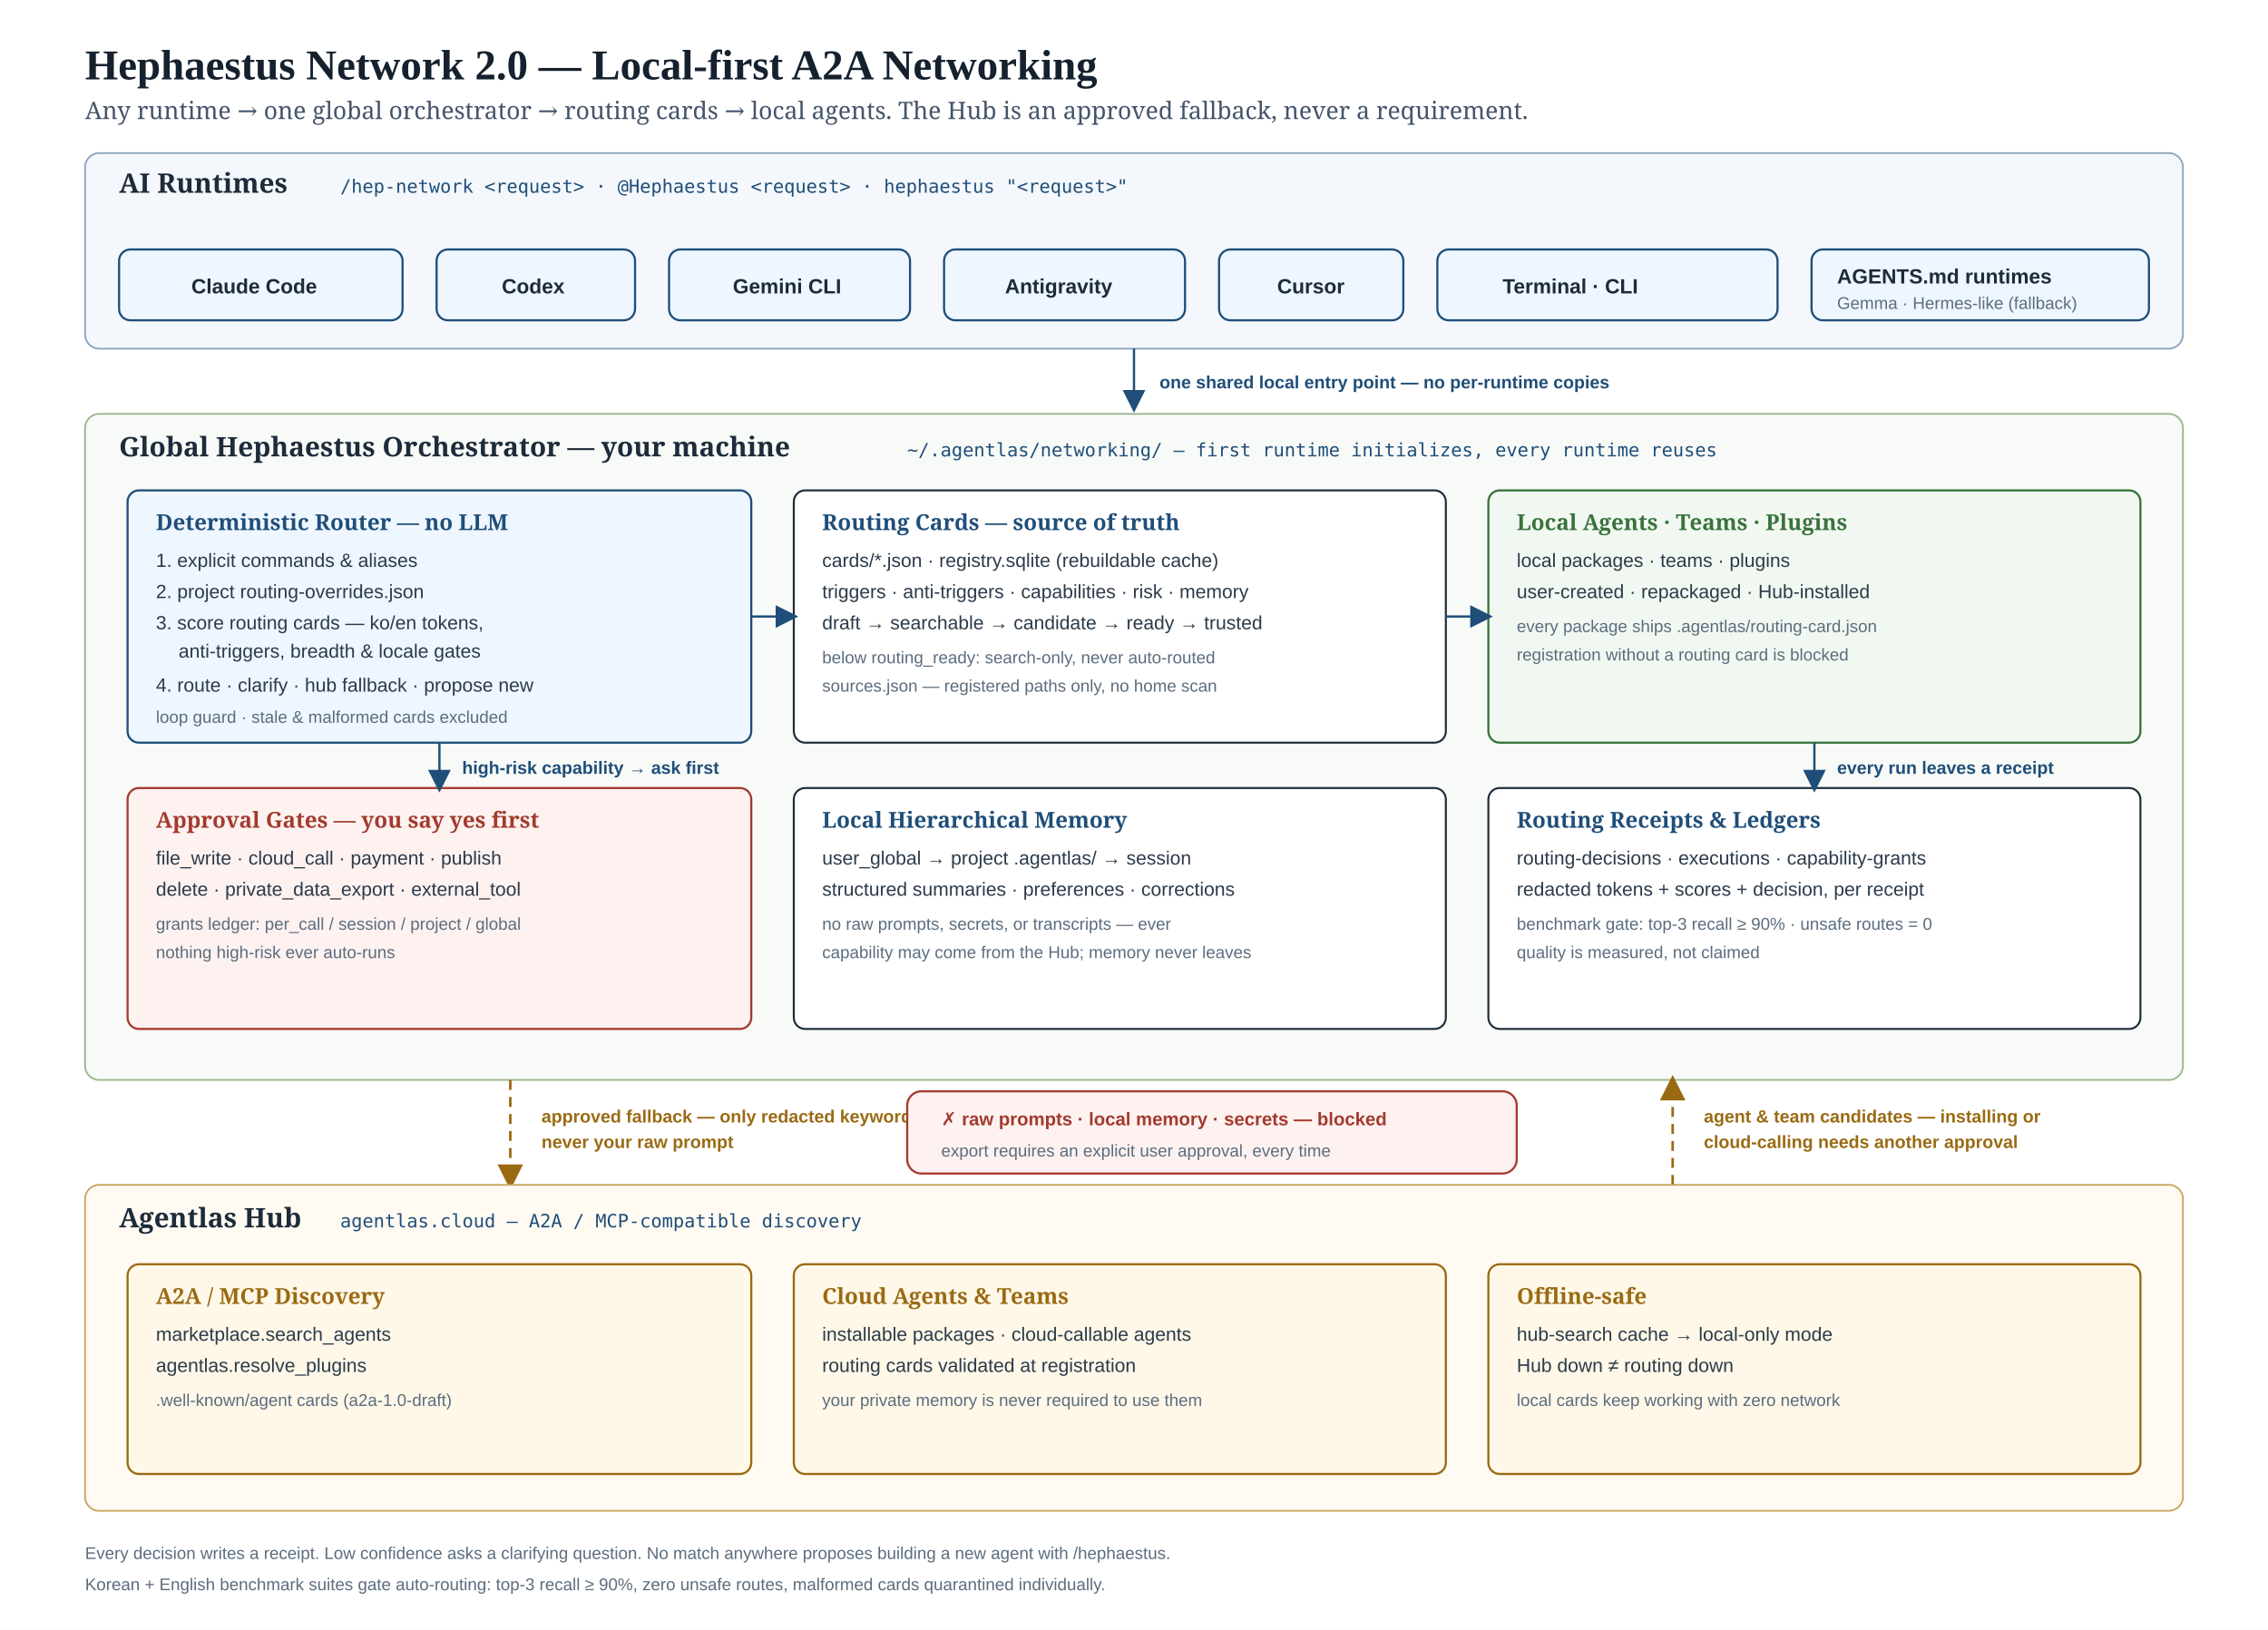
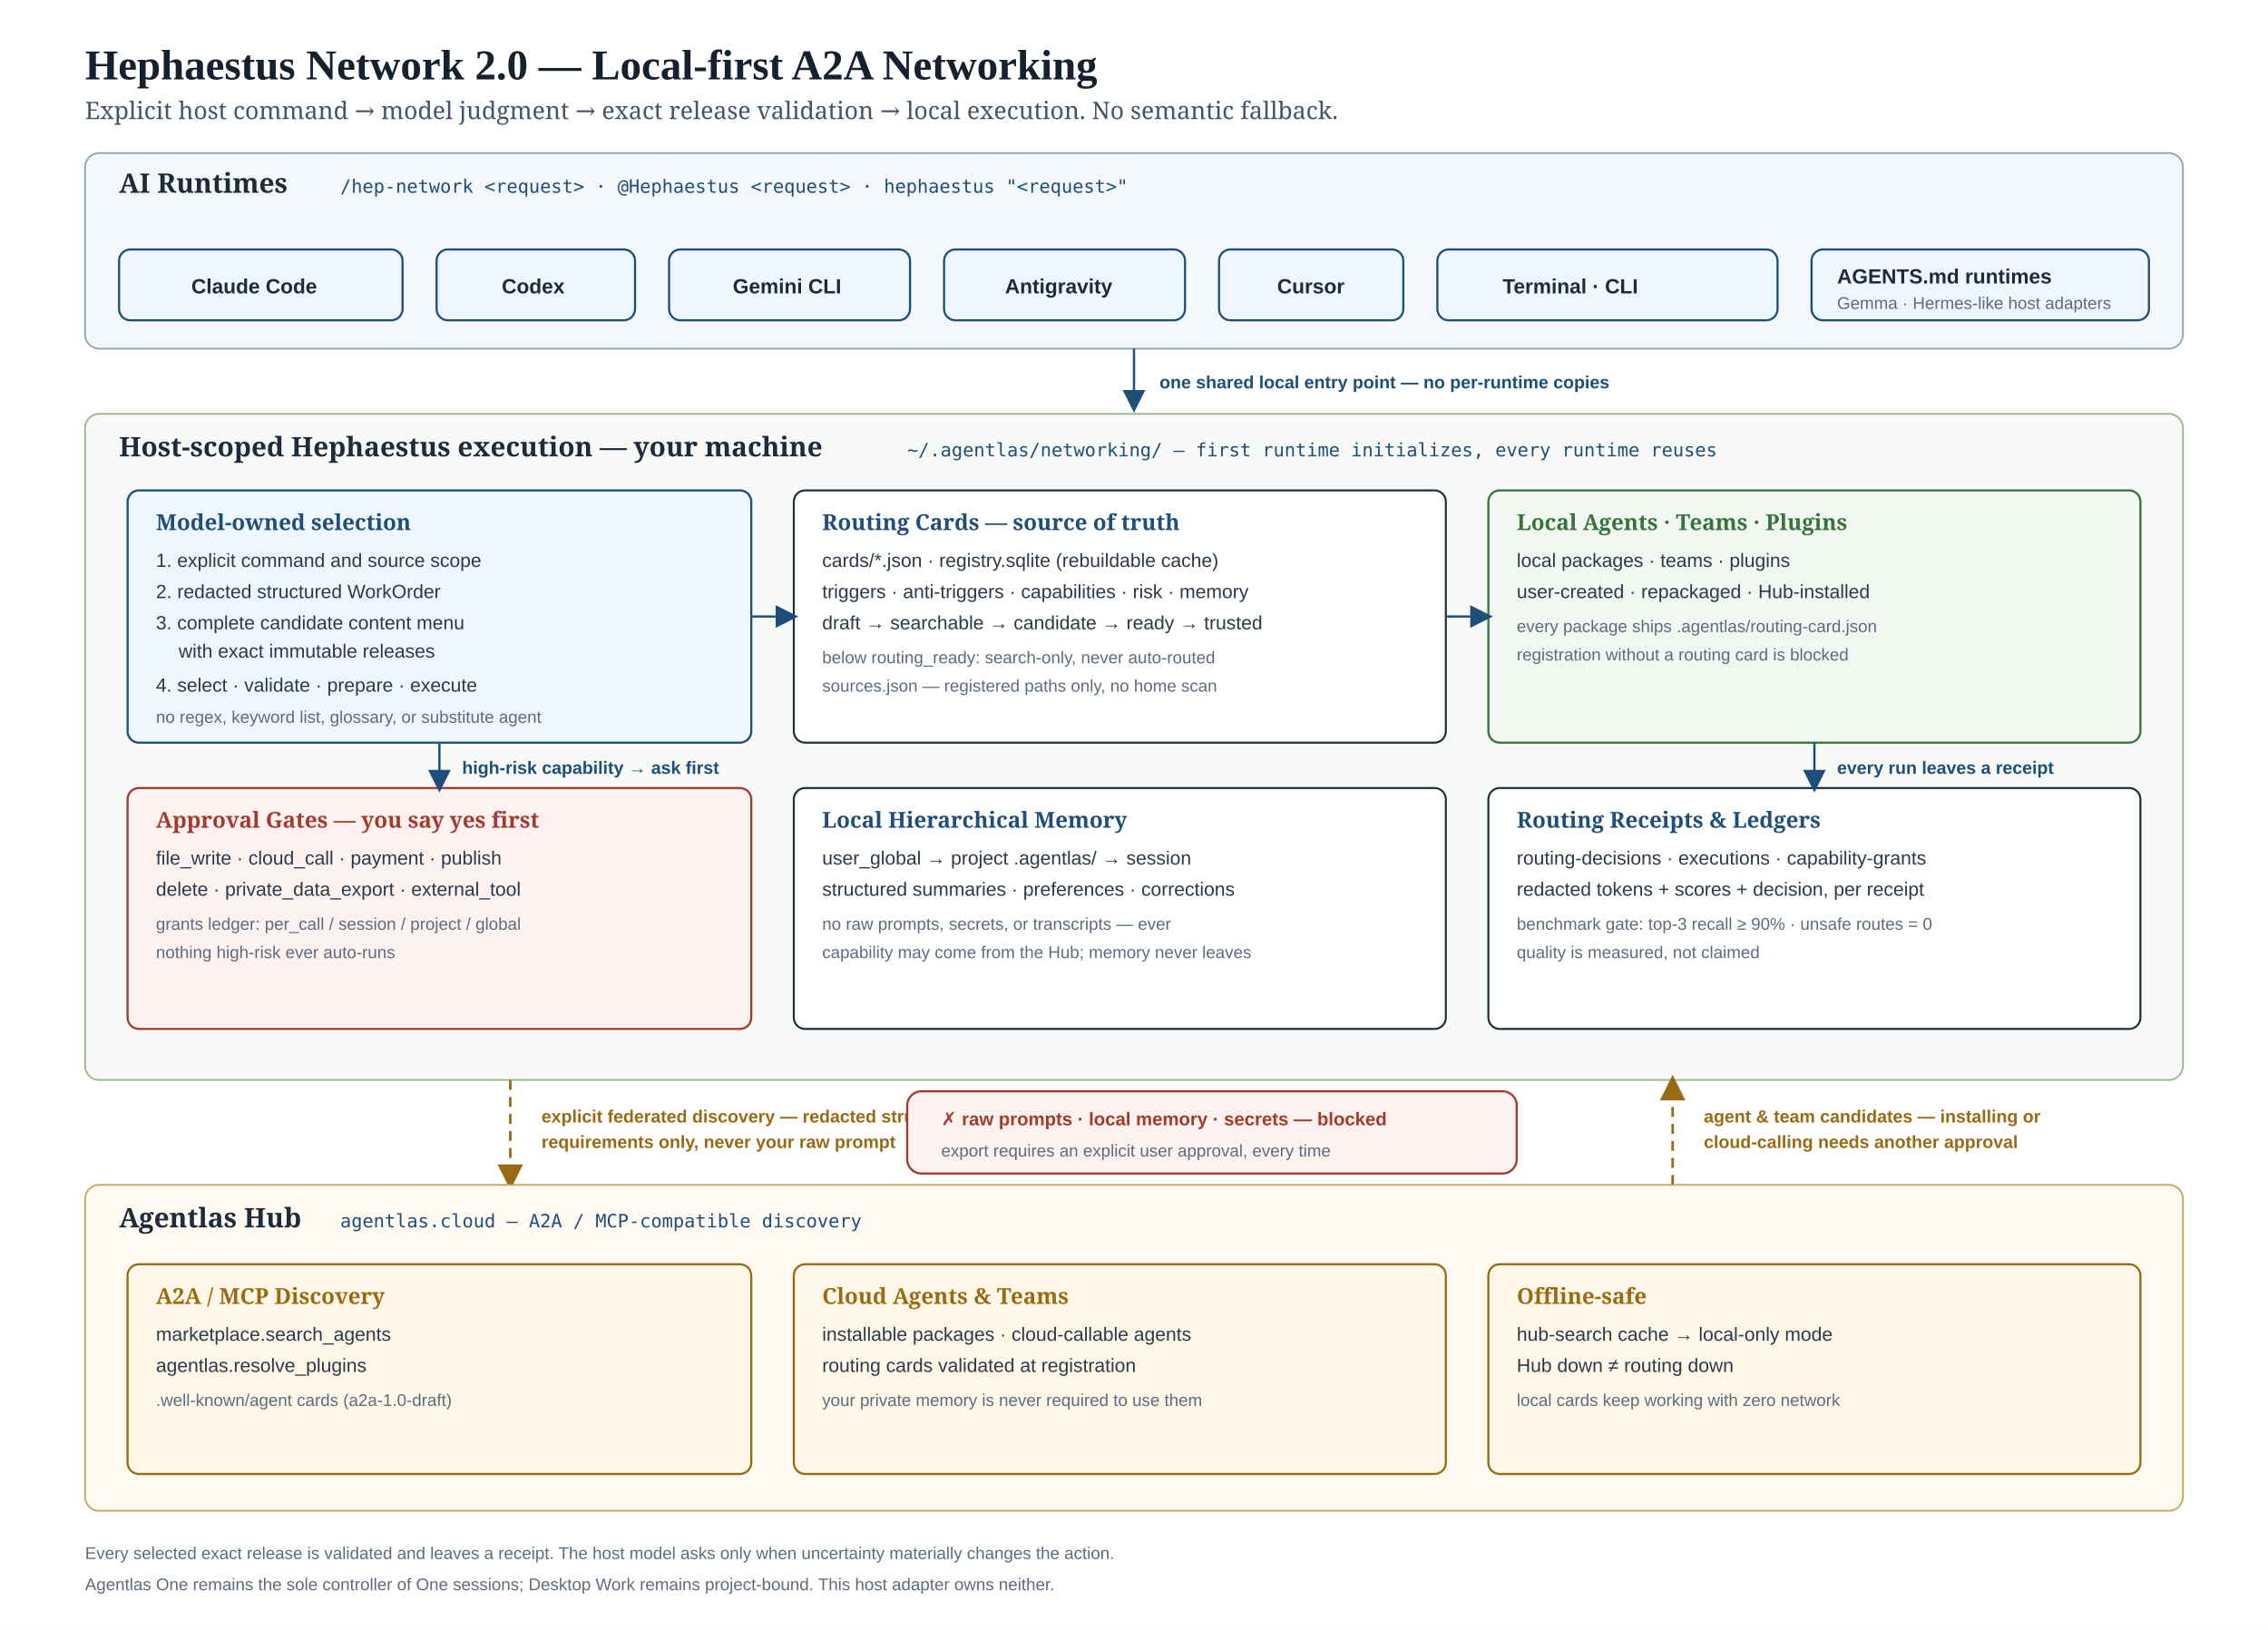
<svg xmlns="http://www.w3.org/2000/svg" width="1600" height="1150" viewBox="0 0 1600 1150" fill="none" role="img" aria-labelledby="title desc">
  <defs>
    <marker id="arrow" markerWidth="10" markerHeight="10" refX="8" refY="5" orient="auto" markerUnits="strokeWidth">
      <path d="M0,0 L10,5 L0,10 Z" fill="#1f4e79" />
    </marker>
    <marker id="arrowGold" markerWidth="10" markerHeight="10" refX="8" refY="5" orient="auto" markerUnits="strokeWidth">
      <path d="M0,0 L10,5 L0,10 Z" fill="#9a6a13" />
    </marker>
    <style>
      .bg { fill: #ffffff; }
      .layer { fill: #f4f7fb; stroke: #8aa3bd; stroke-width: 1.2; }
      .layer2 { fill: #f7faf7; stroke: #9ab58c; stroke-width: 1.2; }
      .layer3 { fill: #fffaf2; stroke: #c9a45c; stroke-width: 1.2; }
      .boxBlue { fill: #eef6ff; stroke: #1f4e79; stroke-width: 1.5; }
      .boxGreen { fill: #f1f8f1; stroke: #39733c; stroke-width: 1.5; }
      .boxGold { fill: #fff8e8; stroke: #9a6a13; stroke-width: 1.5; }
      .boxRed { fill: #fdf2f0; stroke: #a33a2e; stroke-width: 1.5; }
      .boxWhite { fill: #ffffff; stroke: #1d2b3a; stroke-width: 1.4; }
      .title { font: 700 30px "Georgia", "Times New Roman", serif; fill: #15212e; }
      .subtitle { font: 400 17px "Georgia", serif; fill: #44546a; }
      .h { font: 700 19px "Georgia", serif; fill: #1d2b3a; }
      .h2 { font: 700 15.5px "Georgia", serif; fill: #1f4e79; }
      .h2g { font: 700 15.5px "Georgia", serif; fill: #39733c; }
      .h2r { font: 700 15.5px "Georgia", serif; fill: #a33a2e; }
      .h2o { font: 700 15.5px "Georgia", serif; fill: #9a6a13; }
      .t { font: 400 13.5px "Helvetica Neue", Arial, sans-serif; fill: #2b3a4a; }
      .tc { font: 600 14.5px "Helvetica Neue", Arial, sans-serif; fill: #1d2b3a; }
      .ts { font: 400 12px "Helvetica Neue", Arial, sans-serif; fill: #5b6c7e; }
      .mono { font: 500 13px "SF Mono", "Menlo", monospace; fill: #1f4e79; }
      .edge { stroke: #1f4e79; stroke-width: 1.6; marker-end: url(#arrow); }
      .edgeGold { stroke: #9a6a13; stroke-width: 1.8; stroke-dasharray: 7 5; marker-end: url(#arrowGold); }
      .lbl { font: 600 12.5px "Helvetica Neue", Arial, sans-serif; fill: #1f4e79; }
      .lblGold { font: 600 12.5px "Helvetica Neue", Arial, sans-serif; fill: #9a6a13; }
      .lblRed { font: 600 13px "Helvetica Neue", Arial, sans-serif; fill: #a33a2e; }
    </style>
  </defs>
  <rect class="bg" width="1600" height="1150" />
  <text class="title" x="60" y="56">Hephaestus Network 2.0 — Local-first A2A Networking</text>
-   <text class="subtitle" x="60" y="84">Any runtime → one global orchestrator → routing cards → local agents. The Hub is an approved fallback, never a requirement.</text>
+   <text class="subtitle" x="60" y="84">Explicit host command → model judgment → exact release validation → local execution. No semantic fallback.</text>
  <rect class="layer" x="60" y="108" width="1480" height="138" rx="10" />
  <text class="h" x="84" y="136">AI Runtimes</text>
  <text class="mono" x="240" y="136">/hep-network &lt;request&gt;  ·  @Hephaestus &lt;request&gt;  ·  hephaestus "&lt;request&gt;"</text>
  <rect class="boxBlue" x="84" y="176" width="200" height="50" rx="8" />
  <text class="tc" x="135" y="207">Claude Code</text>
  <rect class="boxBlue" x="308" y="176" width="140" height="50" rx="8" />
  <text class="tc" x="354" y="207">Codex</text>
  <rect class="boxBlue" x="472" y="176" width="170" height="50" rx="8" />
  <text class="tc" x="517" y="207">Gemini CLI</text>
  <rect class="boxBlue" x="666" y="176" width="170" height="50" rx="8" />
  <text class="tc" x="709" y="207">Antigravity</text>
  <rect class="boxBlue" x="860" y="176" width="130" height="50" rx="8" />
  <text class="tc" x="901" y="207">Cursor</text>
  <rect class="boxBlue" x="1014" y="176" width="240" height="50" rx="8" />
  <text class="tc" x="1060" y="207">Terminal · CLI</text>
  <rect class="boxBlue" x="1278" y="176" width="238" height="50" rx="8" />
  <text class="tc" x="1296" y="200">AGENTS.md runtimes</text>
-   <text class="ts" x="1296" y="218">Gemma · Hermes-like (fallback)</text>
+   <text class="ts" x="1296" y="218">Gemma · Hermes-like host adapters</text>
  <line class="edge" x1="800" y1="246" x2="800" y2="288" />
  <text class="lbl" x="818" y="274">one shared local entry point — no per-runtime copies</text>
  <rect class="layer2" x="60" y="292" width="1480" height="470" rx="10" />
-   <text class="h" x="84" y="322">Global Hephaestus Orchestrator — your machine</text>
+   <text class="h" x="84" y="322">Host-scoped Hephaestus execution — your machine</text>
  <text class="mono" x="640" y="322">~/.agentlas/networking/ — first runtime initializes, every runtime reuses</text>
  <rect class="boxBlue" x="90" y="346" width="440" height="178" rx="8" />
-   <text class="h2" x="110" y="374">Deterministic Router — no LLM</text>
-   <text class="t" x="110" y="400">1. explicit commands &amp; aliases</text>
-   <text class="t" x="110" y="422">2. project routing-overrides.json</text>
-   <text class="t" x="110" y="444">3. score routing cards — ko/en tokens,</text>
-   <text class="t" x="126" y="464">anti-triggers, breadth &amp; locale gates</text>
-   <text class="t" x="110" y="488">4. route · clarify · hub fallback · propose new</text>
-   <text class="ts" x="110" y="510">loop guard · stale &amp; malformed cards excluded</text>
+   <text class="h2" x="110" y="374">Model-owned selection</text>
+   <text class="t" x="110" y="400">1. explicit command and source scope</text>
+   <text class="t" x="110" y="422">2. redacted structured WorkOrder</text>
+   <text class="t" x="110" y="444">3. complete candidate content menu</text>
+   <text class="t" x="126" y="464">with exact immutable releases</text>
+   <text class="t" x="110" y="488">4. select · validate · prepare · execute</text>
+   <text class="ts" x="110" y="510">no regex, keyword list, glossary, or substitute agent</text>
  <rect class="boxWhite" x="560" y="346" width="460" height="178" rx="8" />
  <text class="h2" x="580" y="374">Routing Cards — source of truth</text>
  <text class="t" x="580" y="400">cards/*.json  ·  registry.sqlite (rebuildable cache)</text>
  <text class="t" x="580" y="422">triggers · anti-triggers · capabilities · risk · memory</text>
  <text class="t" x="580" y="444">draft → searchable → candidate → ready → trusted</text>
  <text class="ts" x="580" y="468">below routing_ready: search-only, never auto-routed</text>
  <text class="ts" x="580" y="488">sources.json — registered paths only, no home scan</text>
  <rect class="boxGreen" x="1050" y="346" width="460" height="178" rx="8" />
  <text class="h2g" x="1070" y="374">Local Agents · Teams · Plugins</text>
  <text class="t" x="1070" y="400">local packages · teams · plugins</text>
  <text class="t" x="1070" y="422">user-created · repackaged · Hub-installed</text>
  <text class="ts" x="1070" y="446">every package ships .agentlas/routing-card.json</text>
  <text class="ts" x="1070" y="466">registration without a routing card is blocked</text>
  <rect class="boxRed" x="90" y="556" width="440" height="170" rx="8" />
  <text class="h2r" x="110" y="584">Approval Gates — you say yes first</text>
  <text class="t" x="110" y="610">file_write · cloud_call · payment · publish</text>
  <text class="t" x="110" y="632">delete · private_data_export · external_tool</text>
  <text class="ts" x="110" y="656">grants ledger: per_call / session / project / global</text>
  <text class="ts" x="110" y="676">nothing high-risk ever auto-runs</text>
  <rect class="boxWhite" x="560" y="556" width="460" height="170" rx="8" />
  <text class="h2" x="580" y="584">Local Hierarchical Memory</text>
  <text class="t" x="580" y="610">user_global → project .agentlas/ → session</text>
  <text class="t" x="580" y="632">structured summaries · preferences · corrections</text>
  <text class="ts" x="580" y="656">no raw prompts, secrets, or transcripts — ever</text>
  <text class="ts" x="580" y="676">capability may come from the Hub; memory never leaves</text>
  <rect class="boxWhite" x="1050" y="556" width="460" height="170" rx="8" />
  <text class="h2" x="1070" y="584">Routing Receipts &amp; Ledgers</text>
  <text class="t" x="1070" y="610">routing-decisions · executions · capability-grants</text>
  <text class="t" x="1070" y="632">redacted tokens + scores + decision, per receipt</text>
  <text class="ts" x="1070" y="656">benchmark gate: top-3 recall ≥ 90% · unsafe routes = 0</text>
  <text class="ts" x="1070" y="676">quality is measured, not claimed</text>
  <line class="edge" x1="530" y1="435" x2="560" y2="435" />
  <line class="edge" x1="1020" y1="435" x2="1050" y2="435" />
  <line class="edge" x1="310" y1="524" x2="310" y2="556" />
  <text class="lbl" x="326" y="546">high-risk capability → ask first</text>
  <line class="edge" x1="1280" y1="524" x2="1280" y2="556" />
  <text class="lbl" x="1296" y="546">every run leaves a receipt</text>
  <line class="edgeGold" x1="360" y1="762" x2="360" y2="836" />
-   <text class="lblGold" x="382" y="792">approved fallback — only redacted keywords,</text>
-   <text class="lblGold" x="382" y="810">never your raw prompt</text>
+   <text class="lblGold" x="382" y="792">explicit federated discovery — redacted structured</text>
+   <text class="lblGold" x="382" y="810">requirements only, never your raw prompt</text>
  <rect class="boxRed" x="640" y="770" width="430" height="58" rx="10" />
  <text class="lblRed" x="664" y="794">✗ raw prompts · local memory · secrets — blocked</text>
  <text class="ts" x="664" y="816">export requires an explicit user approval, every time</text>
  <line class="edgeGold" x1="1180" y1="836" x2="1180" y2="762" />
  <text class="lblGold" x="1202" y="792">agent &amp; team candidates — installing or</text>
  <text class="lblGold" x="1202" y="810">cloud-calling needs another approval</text>
  <rect class="layer3" x="60" y="836" width="1480" height="230" rx="10" />
  <text class="h" x="84" y="866">Agentlas Hub</text>
  <text class="mono" x="240" y="866">agentlas.cloud — A2A / MCP-compatible discovery</text>
  <rect class="boxGold" x="90" y="892" width="440" height="148" rx="8" />
  <text class="h2o" x="110" y="920">A2A / MCP Discovery</text>
  <text class="t" x="110" y="946">marketplace.search_agents</text>
  <text class="t" x="110" y="968">agentlas.resolve_plugins</text>
  <text class="ts" x="110" y="992">.well-known/agent cards (a2a-1.0-draft)</text>
  <rect class="boxGold" x="560" y="892" width="460" height="148" rx="8" />
  <text class="h2o" x="580" y="920">Cloud Agents &amp; Teams</text>
  <text class="t" x="580" y="946">installable packages · cloud-callable agents</text>
  <text class="t" x="580" y="968">routing cards validated at registration</text>
  <text class="ts" x="580" y="992">your private memory is never required to use them</text>
  <rect class="boxGold" x="1050" y="892" width="460" height="148" rx="8" />
  <text class="h2o" x="1070" y="920">Offline-safe</text>
  <text class="t" x="1070" y="946">hub-search cache → local-only mode</text>
  <text class="t" x="1070" y="968">Hub down ≠ routing down</text>
  <text class="ts" x="1070" y="992">local cards keep working with zero network</text>
-   <text class="ts" x="60" y="1100">Every decision writes a receipt. Low confidence asks a clarifying question. No match anywhere proposes building a new agent with /hephaestus.</text>
-   <text class="ts" x="60" y="1122">Korean + English benchmark suites gate auto-routing: top-3 recall ≥ 90%, zero unsafe routes, malformed cards quarantined individually.</text>
+   <text class="ts" x="60" y="1100">Every selected exact release is validated and leaves a receipt. The host model asks only when uncertainty materially changes the action.</text>
+   <text class="ts" x="60" y="1122">Agentlas One remains the sole controller of One sessions; Desktop Work remains project-bound. This host adapter owns neither.</text>
</svg>
